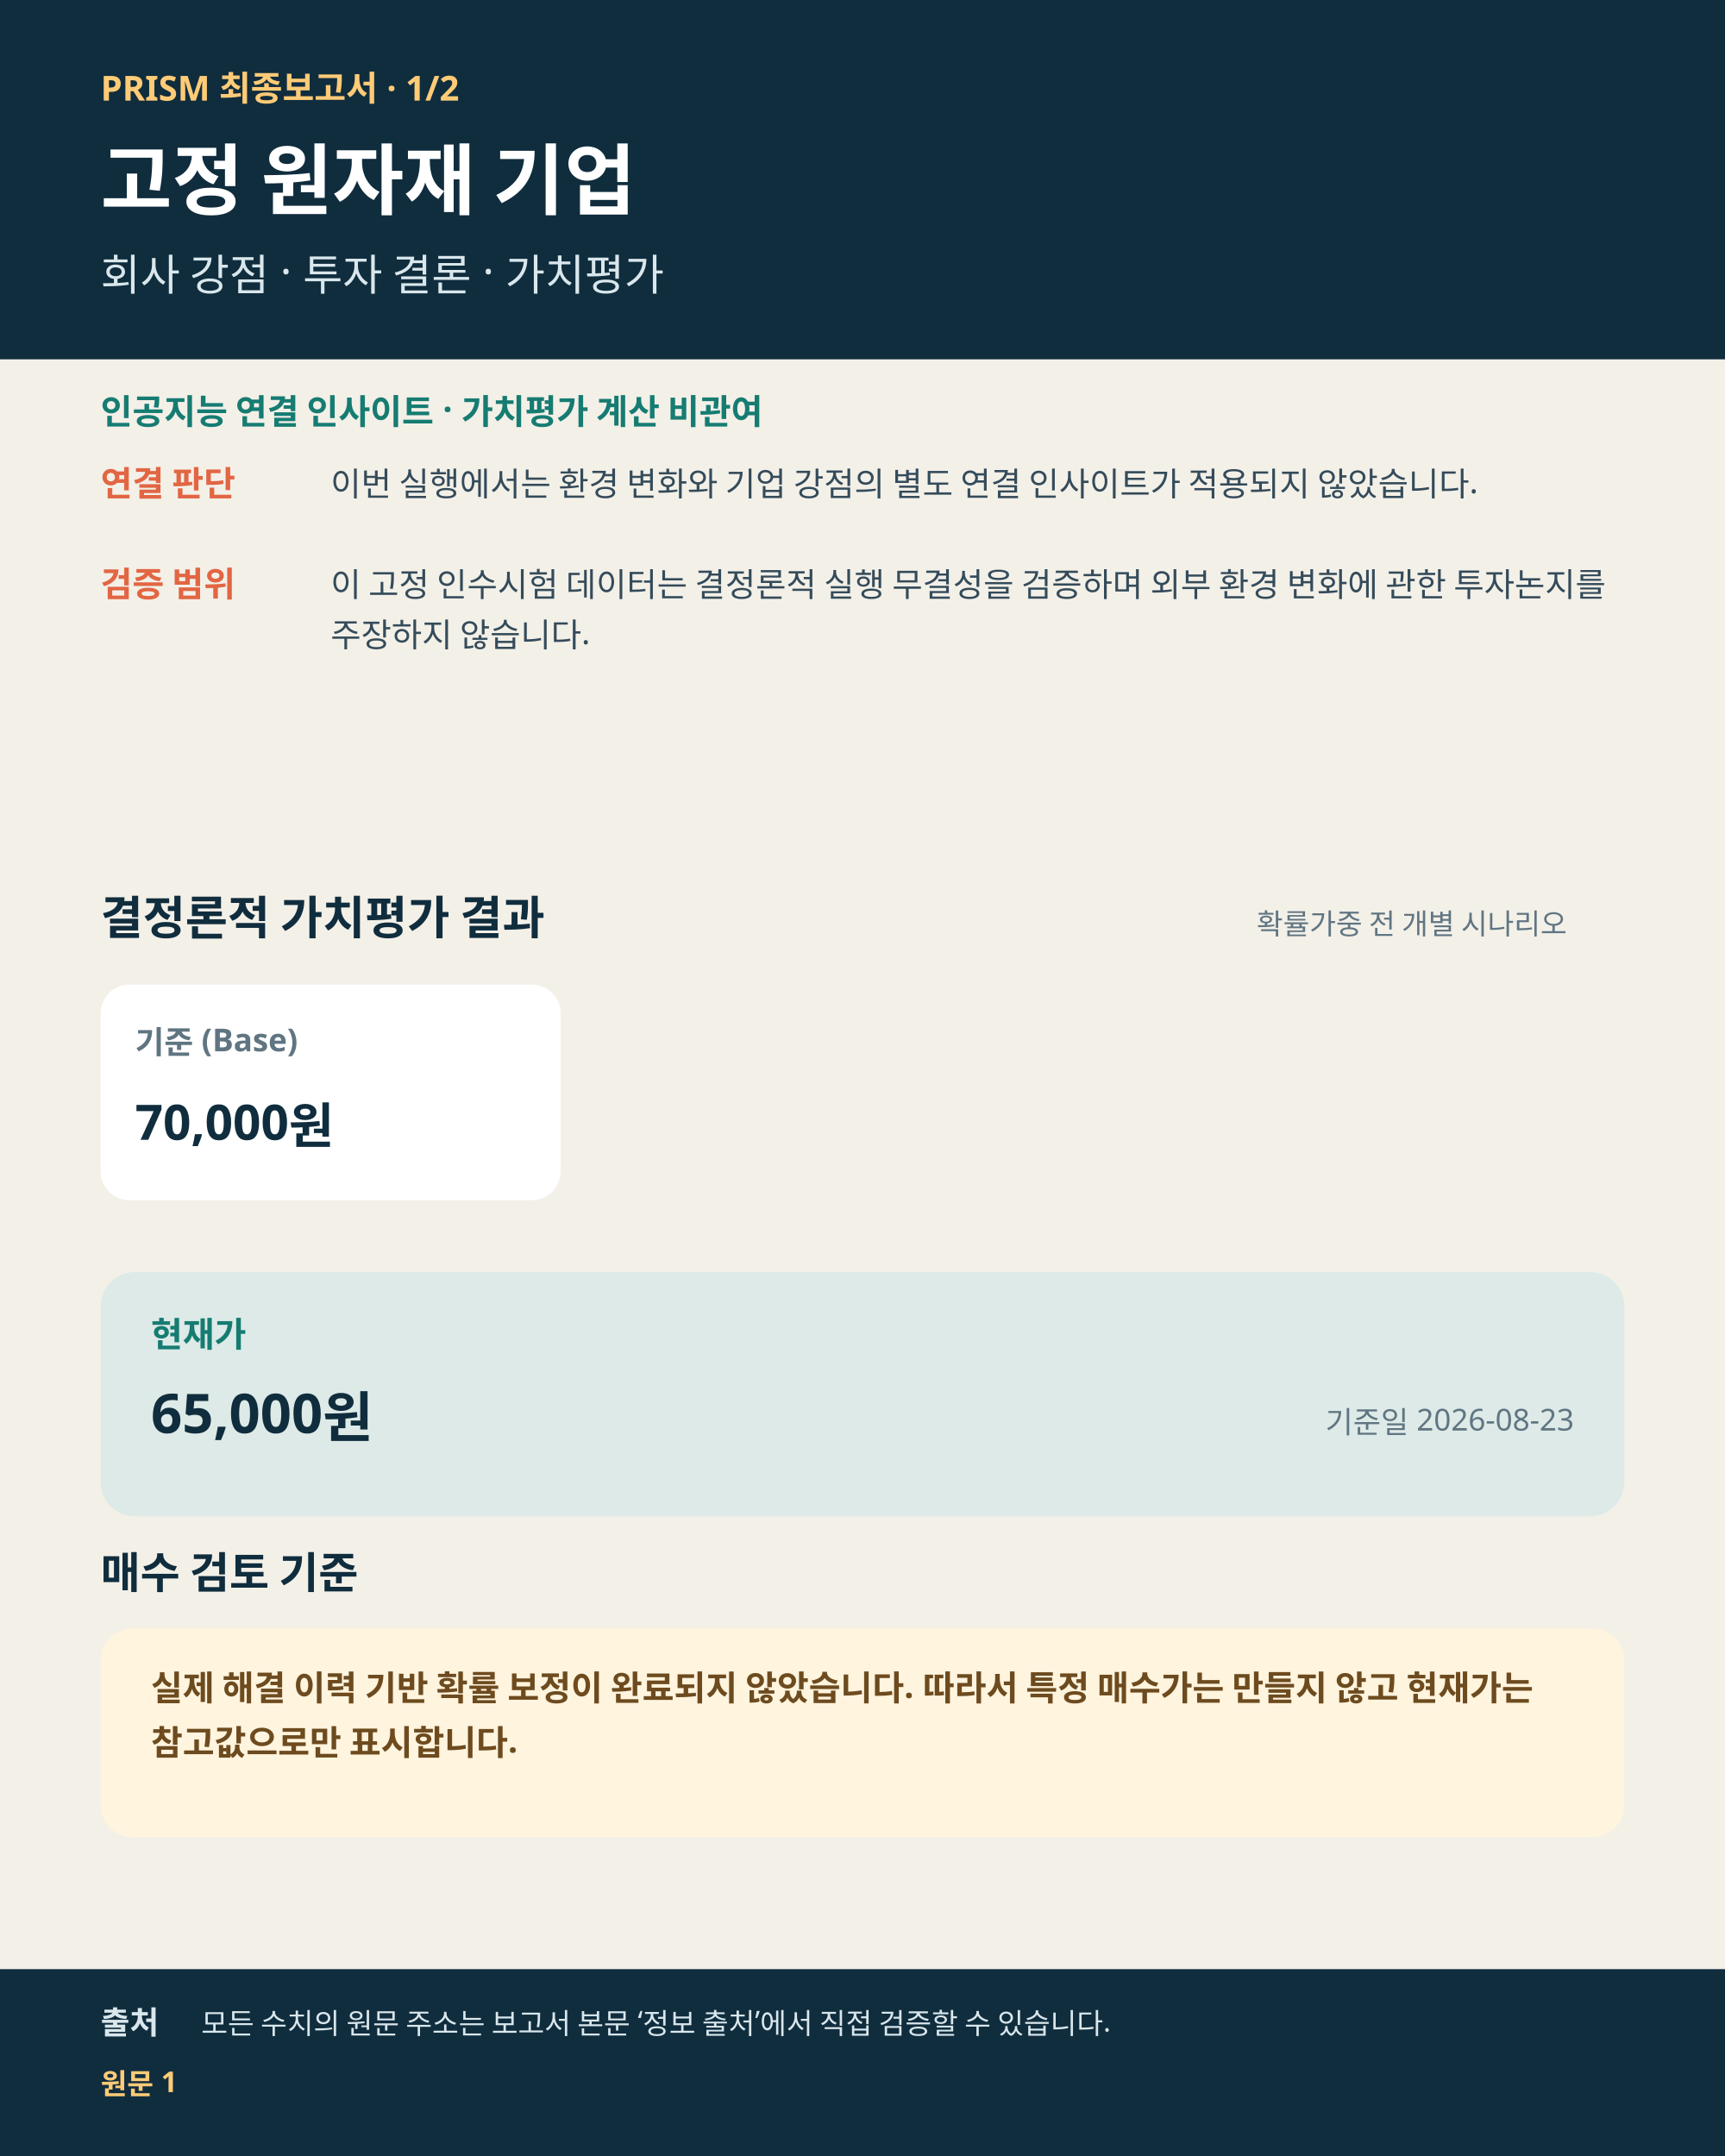
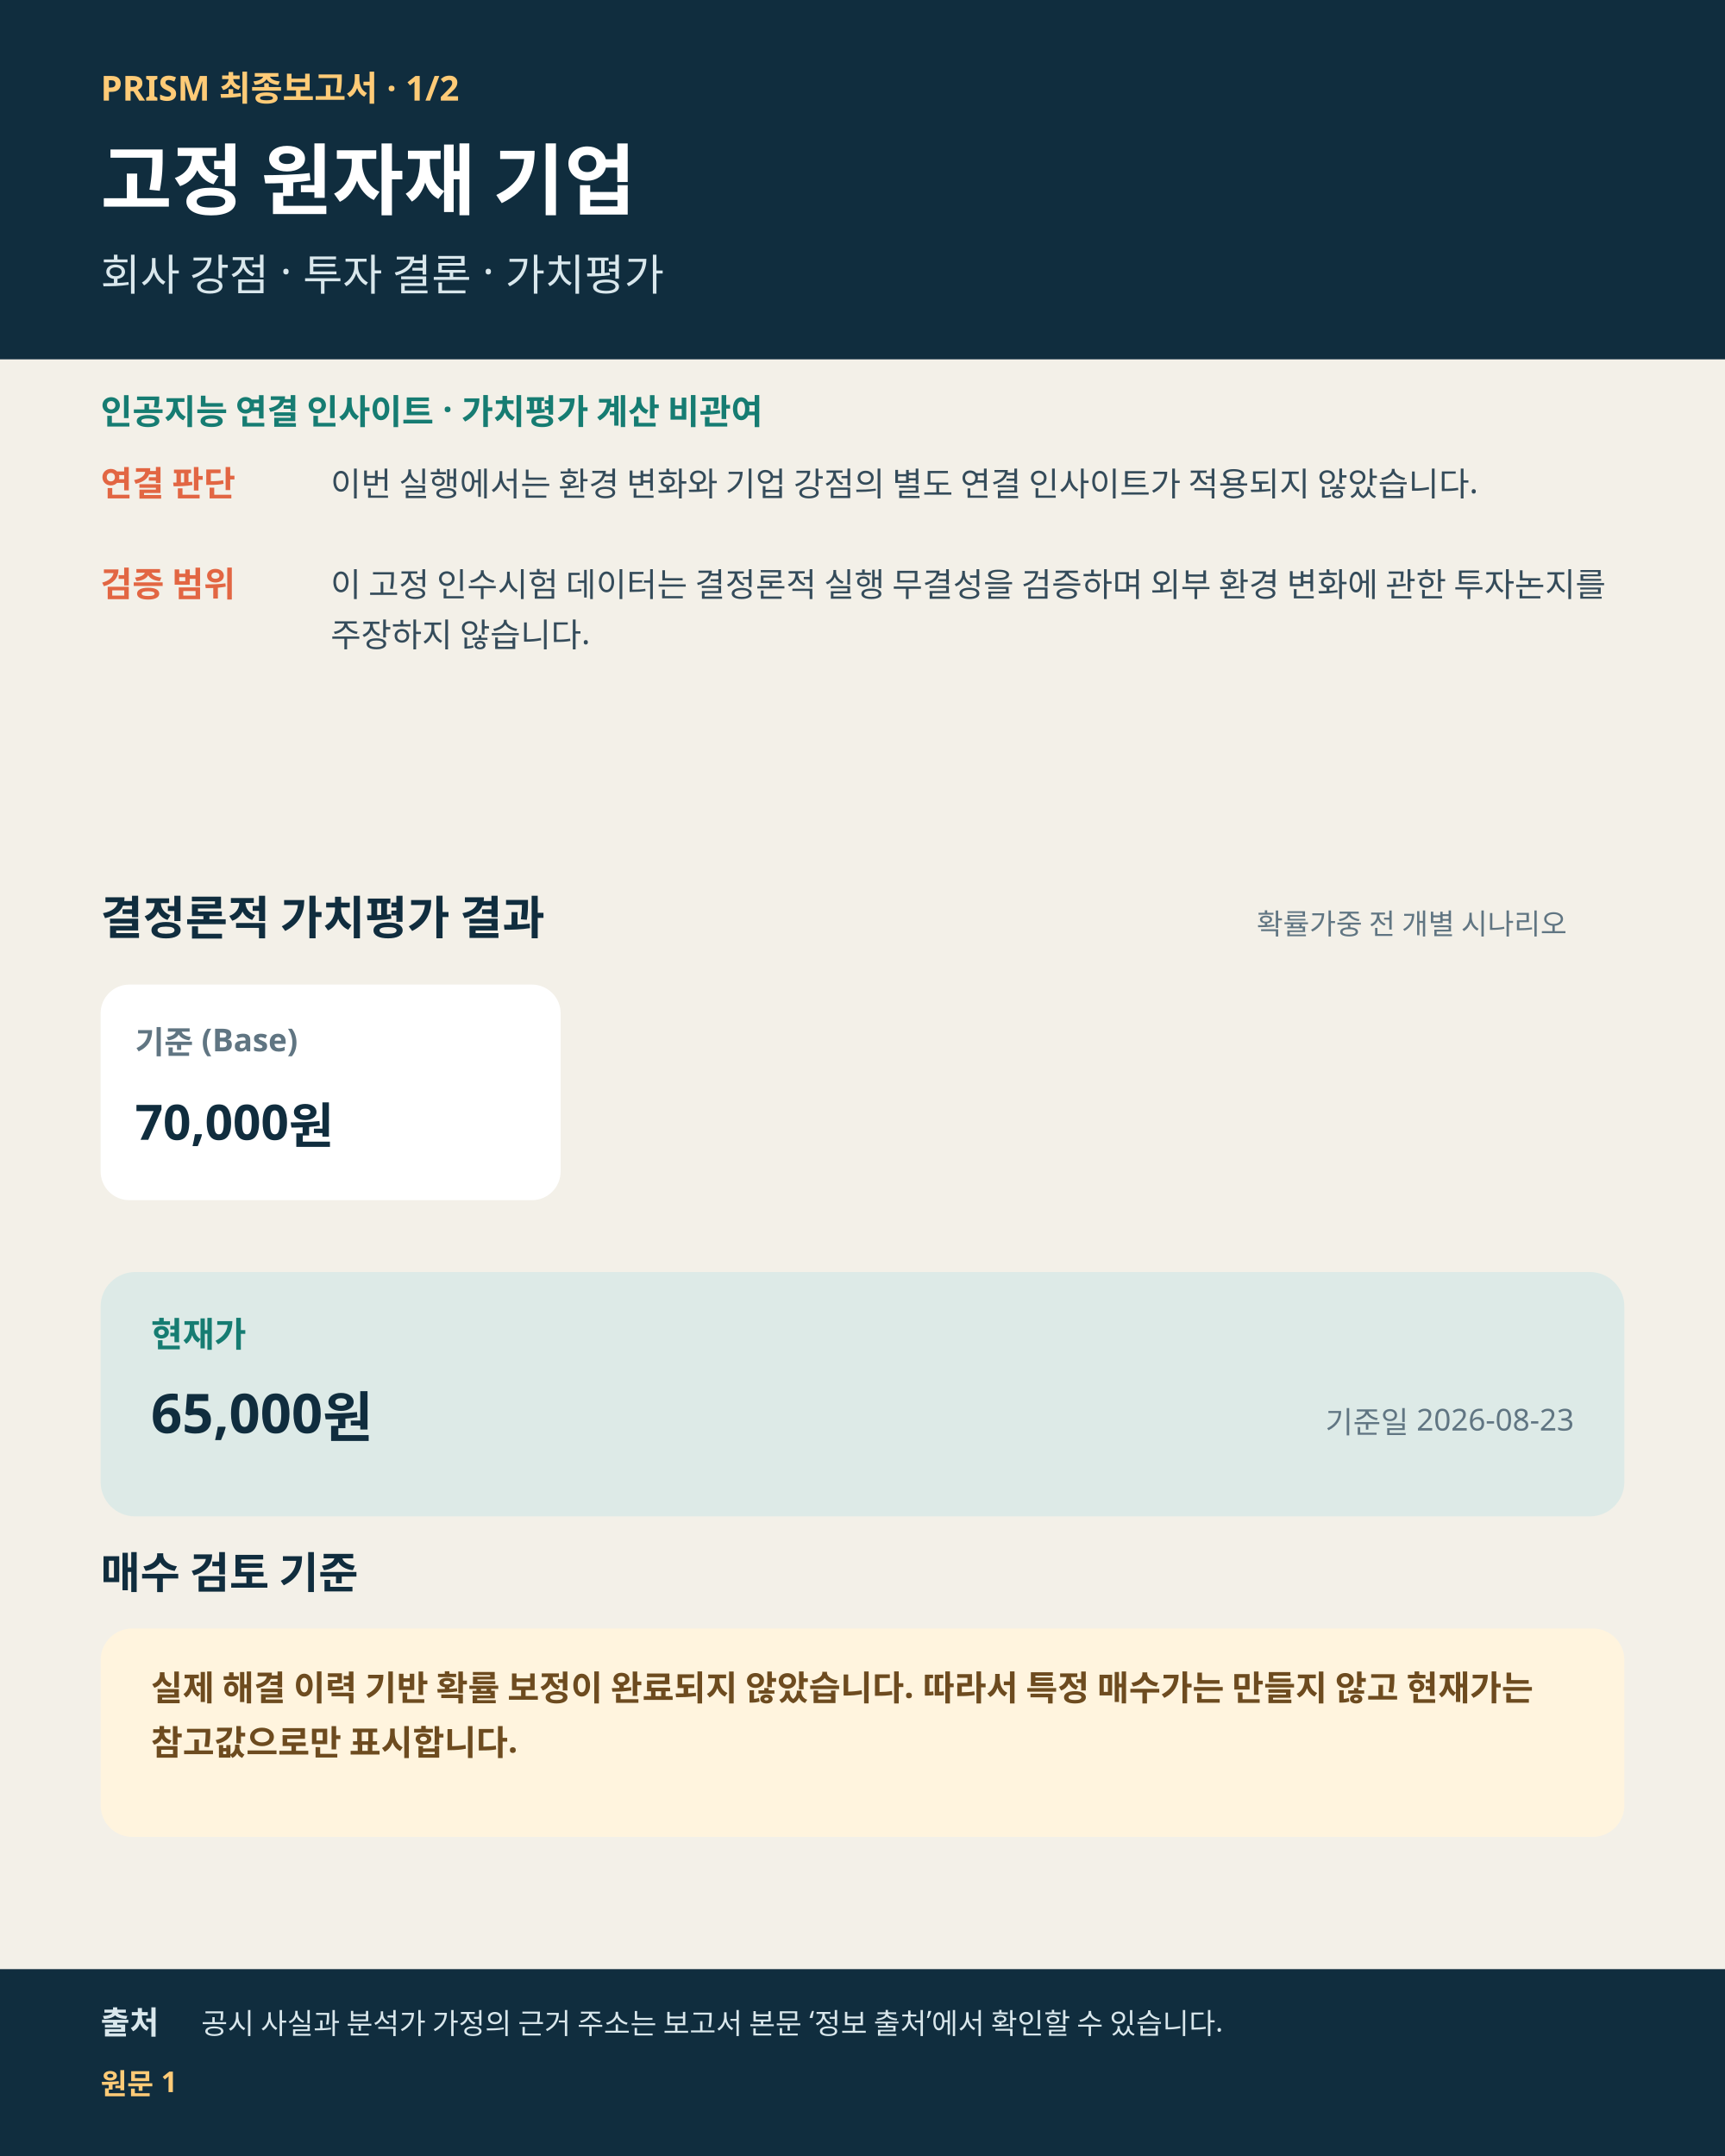
<svg xmlns="http://www.w3.org/2000/svg" width="1200" height="1500" viewBox="0 0 1200 1500" role="img" aria-labelledby="title desc">
  <style>
text { font-family: Pretendard, "Noto Sans KR", "Apple SD Gothic Neo", "Malgun Gothic", sans-serif; }
</style>
  <rect x="0" y="0" width="1200" height="1500" rx="0" fill="#F3F0E8" />
  <rect x="0" y="0" width="1200" height="250" rx="0" fill="#102D3E" />
  <text x="70" y="70" font-size="24" font-weight="700" fill="#FFCB77" text-anchor="start">PRISM 최종보고서 · 1/2</text>
  <text x="70" y="145" font-size="54" font-weight="800" fill="#FFFFFF" text-anchor="start">고정 원자재 기업</text>
  <text x="70" y="202" font-size="30" font-weight="500" fill="#D9E7EC" text-anchor="start">회사 강점 · 투자 결론 · 가치평가</text>
  <text x="70" y="295" font-size="24" font-weight="800" fill="#167C72" text-anchor="start">인공지능 연결 인사이트 · 가치평가 계산 비관여</text>
  <text x="70" y="345" font-size="24" font-weight="800" fill="#E26643" text-anchor="start">연결 판단</text>
  <text x="230" y="345" font-size="23" font-weight="400" fill="#344B5A" text-anchor="start">이번 실행에서는 환경 변화와 기업 강점의 별도 연결 인사이트가 적용되지 않았습니다.</text>
  <text x="70" y="415" font-size="24" font-weight="800" fill="#E26643" text-anchor="start">검증 범위</text>
  <text x="230" y="415" font-size="23" font-weight="400" fill="#344B5A" text-anchor="start">이 고정 인수시험 데이터는 결정론적 실행 무결성을 검증하며 외부 환경 변화에 관한 투자논지를</text>
  <text x="230" y="450" font-size="23" font-weight="400" fill="#344B5A" text-anchor="start">주장하지 않습니다.</text>
  <text x="70" y="650" font-size="32" font-weight="800" fill="#102D3E" text-anchor="start">결정론적 가치평가 결과</text>
  <text x="1090" y="650" font-size="20" font-weight="400" fill="#607582" text-anchor="end">확률가중 전 개별 시나리오</text>
  <rect x="70" y="685" width="320" height="150" rx="20" fill="#FFFFFF" />
  <text x="94" y="733" font-size="22" font-weight="700" fill="#607582" text-anchor="start">기준 (Base)</text>
  <text x="94" y="793" font-size="34" font-weight="800" fill="#102D3E" text-anchor="start">70,000원</text>
  <rect x="70" y="885" width="1060" height="170" rx="24" fill="#DDEAE7" />
  <text x="105" y="937" font-size="24" font-weight="800" fill="#167C72" text-anchor="start">현재가</text>
  <text x="105" y="997" font-size="38" font-weight="800" fill="#102D3E" text-anchor="start">65,000원</text>
  <text x="1095" y="997" font-size="21" font-weight="400" fill="#607582" text-anchor="end">기준일 2026-08-23</text>
  <text x="70" y="1105" font-size="30" font-weight="800" fill="#102D3E" text-anchor="start">매수 검토 기준</text>
  <rect x="70" y="1133" width="1060" height="145" rx="22" fill="#FFF4DE" />
  <text x="105" y="1183" font-size="24" font-weight="600" fill="#6D4B1F" text-anchor="start">실제 해결 이력 기반 확률 보정이 완료되지 않았습니다. 따라서 특정 매수가는 만들지 않고 현재가는</text>
  <text x="105" y="1221" font-size="24" font-weight="600" fill="#6D4B1F" text-anchor="start">참고값으로만 표시합니다.</text>
  <rect x="0" y="1370" width="1200" height="130" rx="0" fill="#102D3E" />
  <text x="70" y="1415" font-size="22" font-weight="700" fill="#D9E7EC" text-anchor="start">출처</text>
-   <text x="140" y="1415" font-size="20" font-weight="400" fill="#D9E7EC" text-anchor="start">모든 수치의 원문 주소는 보고서 본문 ‘정보 출처’에서 직접 검증할 수 있습니다.</text>
+   <text x="140" y="1415" font-size="20" font-weight="400" fill="#D9E7EC" text-anchor="start">공시 사실과 분석가 가정의 근거 주소는 보고서 본문 ‘정보 출처’에서 확인할 수 있습니다.</text>
  <a href="https://github.com/newwonwoo/valuation/blob/main/tests/test_full_live_primary_runtime.py" target="_blank">
    <text x="70" y="1457" font-size="20" font-weight="700" fill="#FFCB77" text-anchor="start">원문 1</text>
  </a>
</svg>
